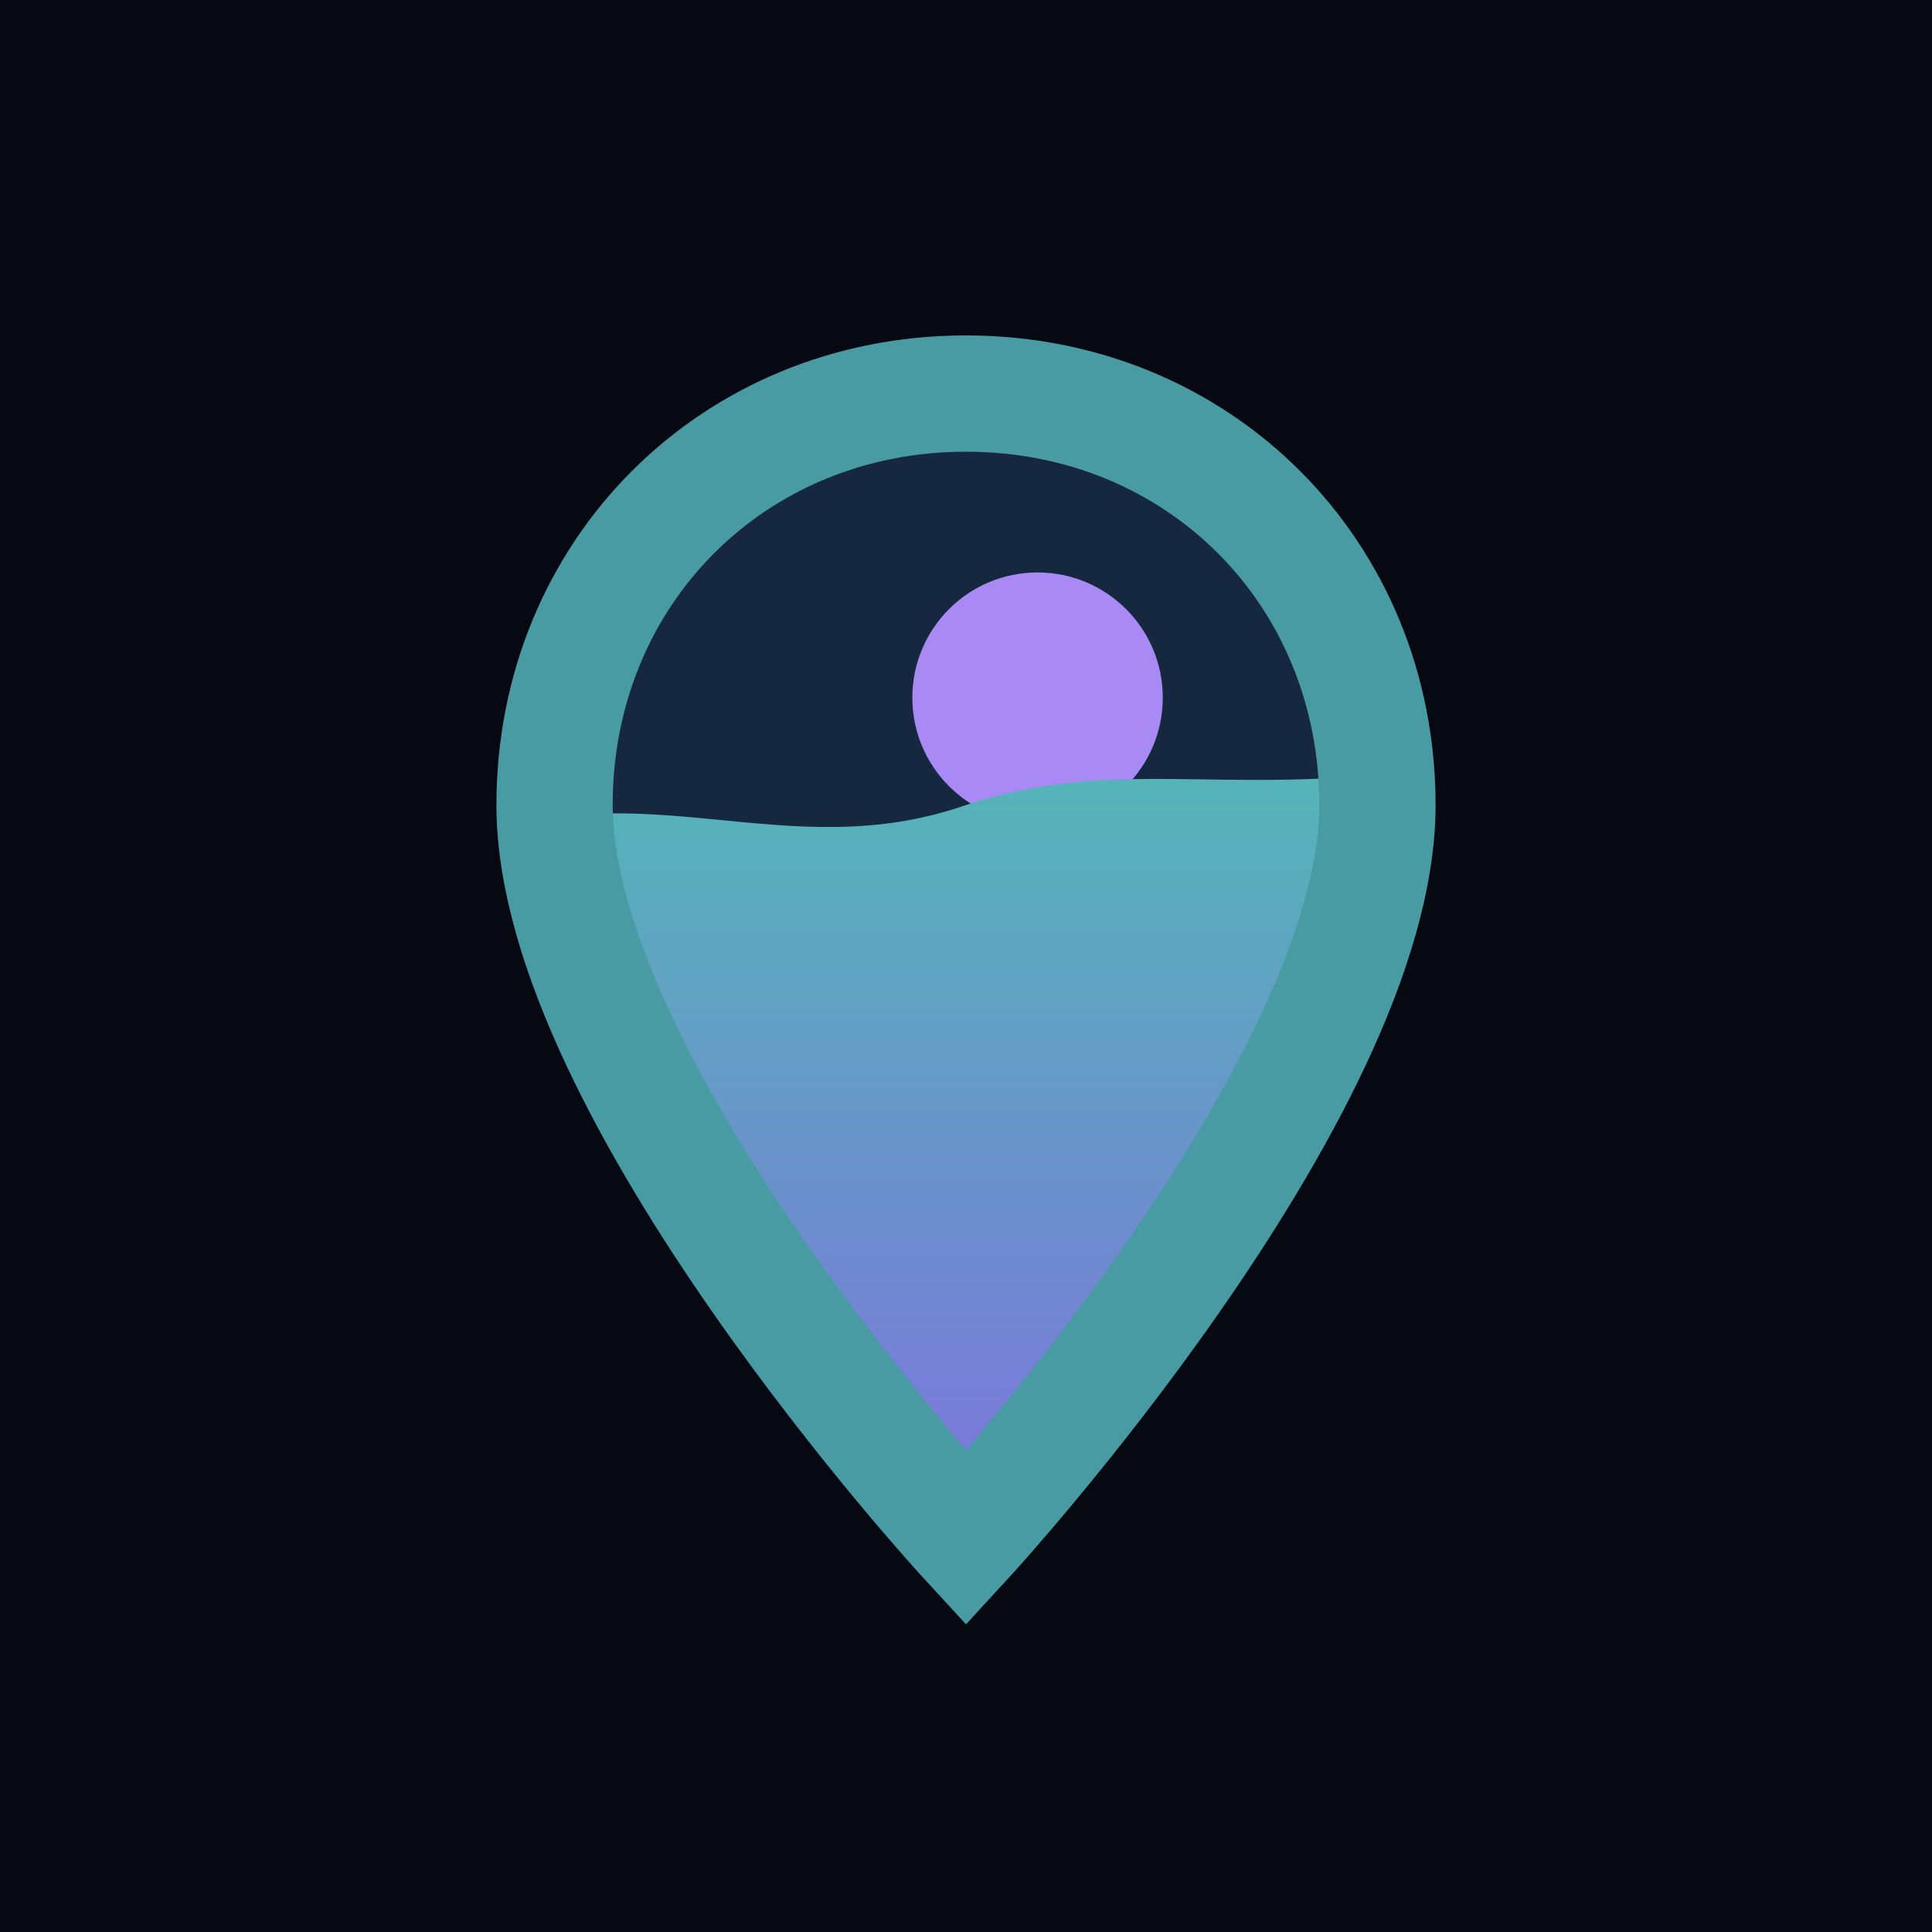
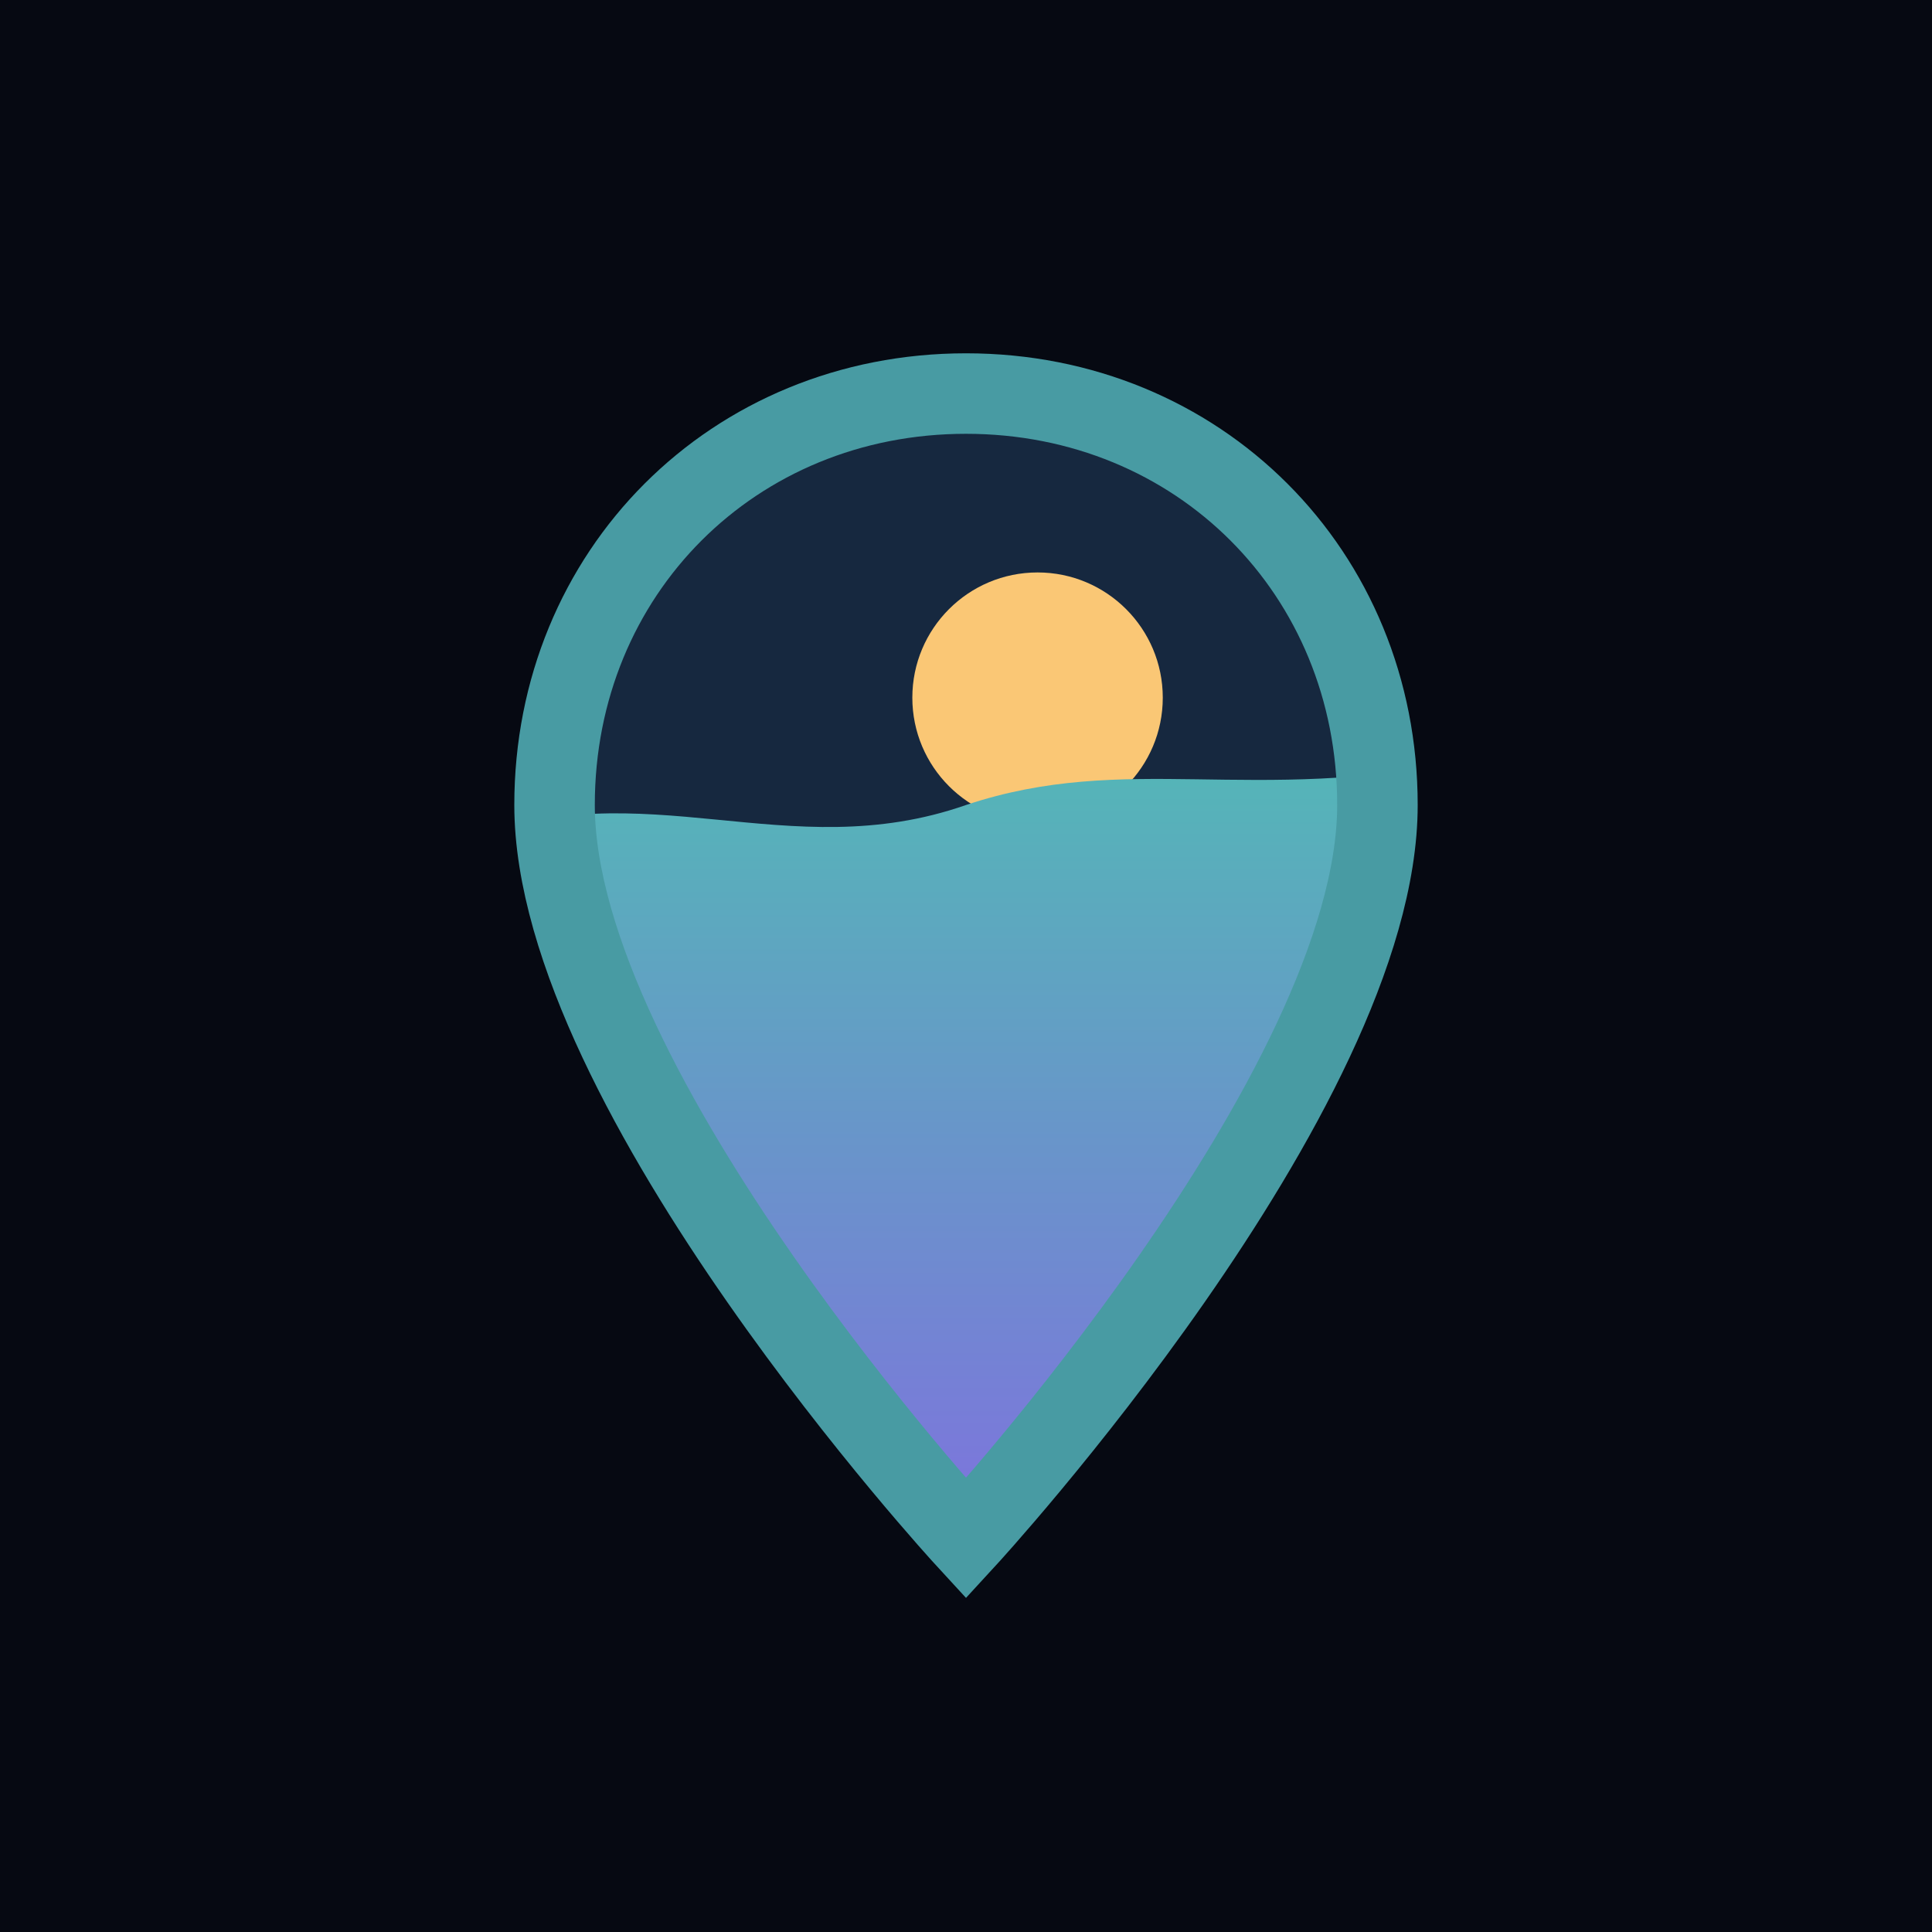
<svg xmlns="http://www.w3.org/2000/svg" viewBox="0 0 108 108" width="1080" height="1080">
  <defs>
    <linearGradient id="wv" x1="0" y1="0" x2="0" y2="1">
      <stop offset="0" stop-color="#54B6B7" />
      <stop offset="1" stop-color="#8469E3" />
    </linearGradient>
    <clipPath id="cv">
      <path d="M54 22 C41 22 31 32 31 45 C31 61 54 86 54 86 C54 86 77 61 77 45 C77 32 67 22 54 22 Z" />
    </clipPath>
  </defs>
  <rect width="108" height="108" fill="#060912" />
  <path d="M54 22 C41 22 31 32 31 45 C31 61 54 86 54 86 C54 86 77 61 77 45 C77 32 67 22 54 22 Z" fill="#16283F" />
-   <circle cx="58" cy="39" r="7" fill="#A98AF5" />
+   <circle cx="58" cy="39" r="7" fill="#FAC775" />
  <path d="M26 47 C36 43 44 48.5 54 45 C63 42 70 45 82 42.5 L82 92 L26 92 Z" fill="url(#wv)" clip-path="url(#cv)" />
-   <path d="M54 22 C41 22 31 32 31 45 C31 61 54 86 54 86 C54 86 77 61 77 45 C77 32 67 22 54 22 Z" fill="none" stroke="#489BA3" stroke-width="6.5" />
+   <path d="M54 22 C41 22 31 32 31 45 C31 61 54 86 54 86 C54 86 77 61 77 45 C77 32 67 22 54 22 Z" fill="none" stroke="#489BA3" stroke-width="4.5" />
</svg>
